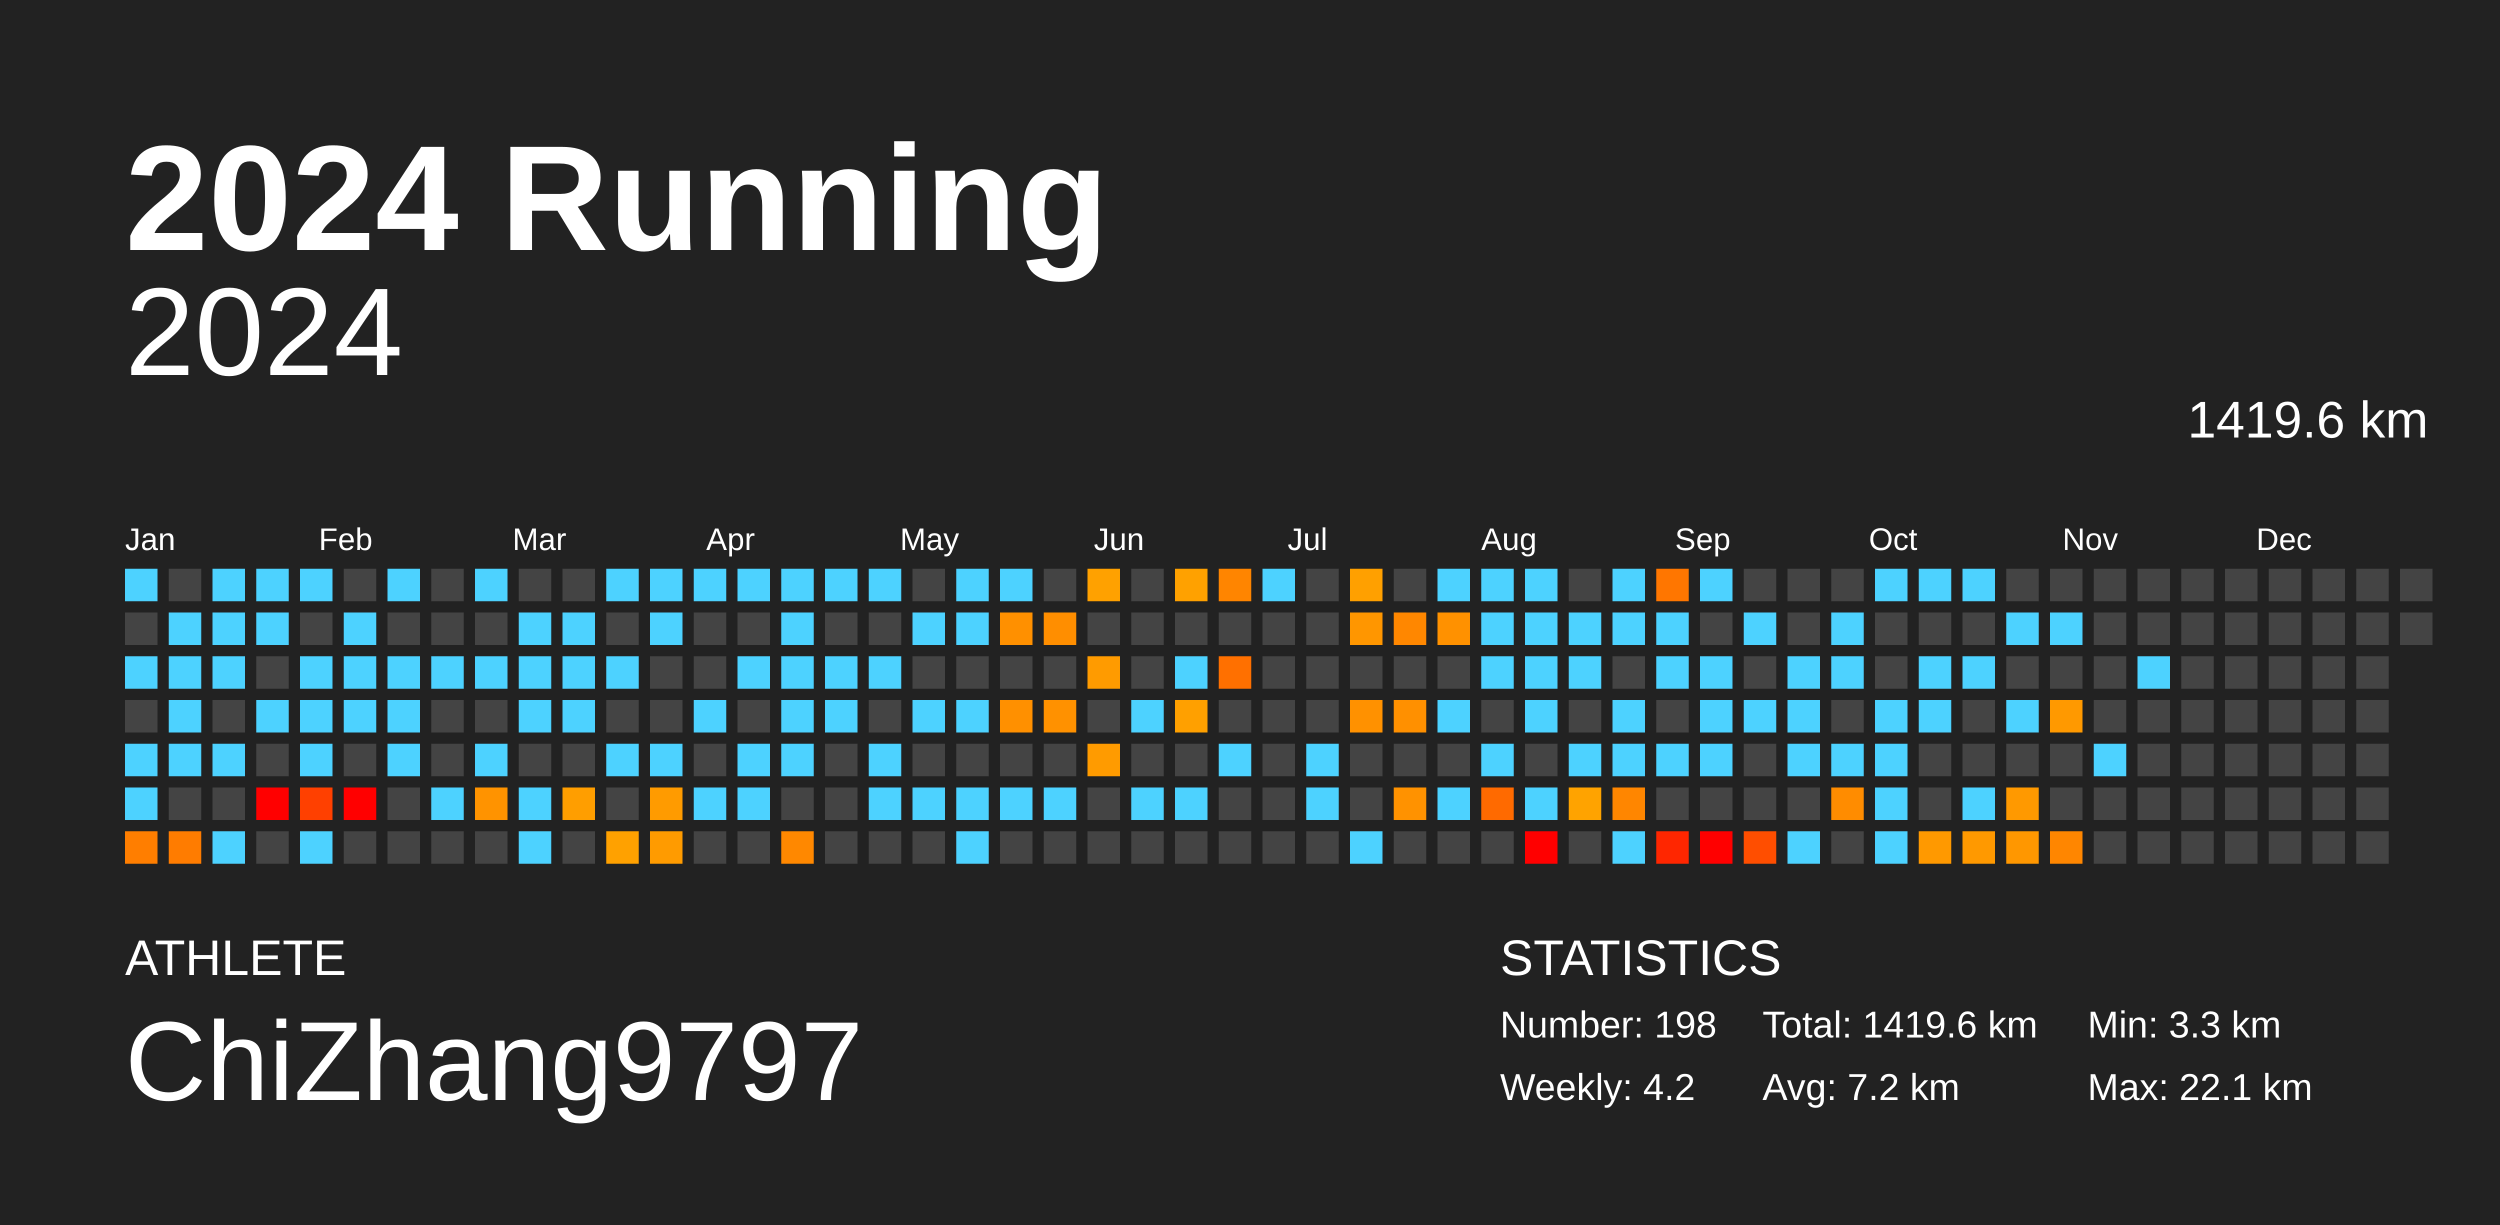
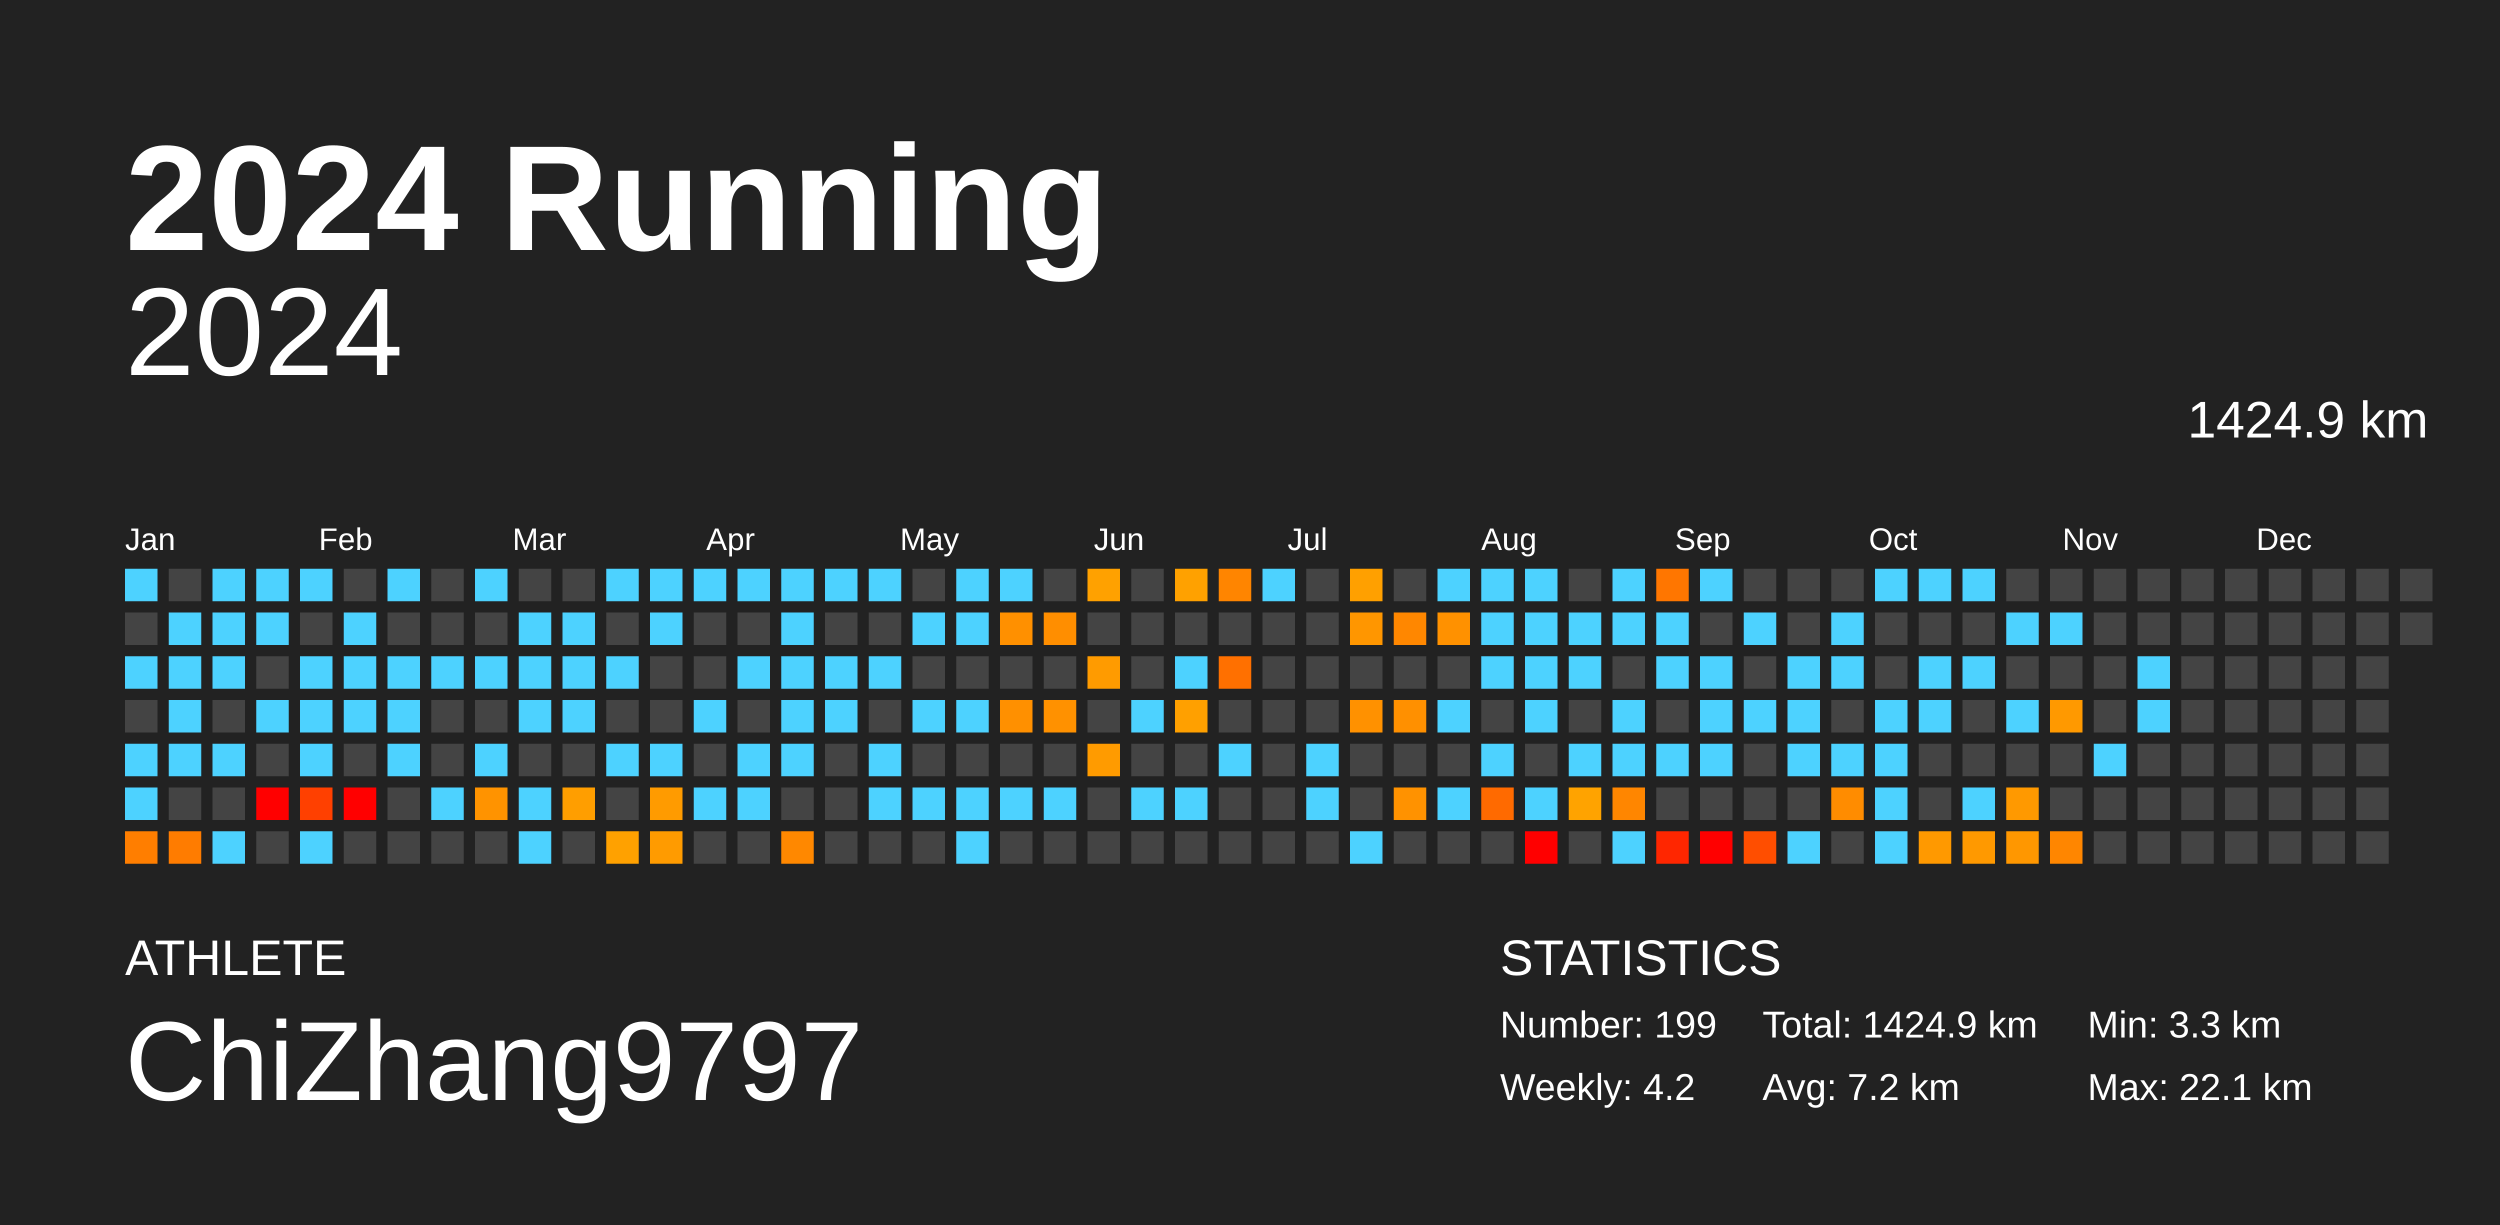
<svg xmlns="http://www.w3.org/2000/svg" baseProfile="full" height="98mm" version="1.1" viewBox="0,0,200,98" width="200mm">
  <defs />
  <rect fill="#222222" height="98" width="200" x="0" y="0" />
  <text fill="#FFFFFF" style="font-size:12px; font-family:Arial; font-weight:bold;" x="10" y="20">2024 Running</text>
  <text fill="#FFFFFF" style="font-size:4px; font-family:Arial" x="10" y="78">ATHLETE</text>
  <text fill="#FFFFFF" style="font-size:9px; font-family:Arial" x="10" y="88">ChiZhang9797</text>
  <text fill="#FFFFFF" style="font-size:4px; font-family:Arial" x="120" y="78">STATISTICS</text>
-   <text fill="#FFFFFF" style="font-size:3px; font-family:Arial" x="120" y="83">Number: 198</text>
+   <text fill="#FFFFFF" style="font-size:3px; font-family:Arial" x="120" y="83">Number: 199</text>
  <text fill="#FFFFFF" style="font-size:3px; font-family:Arial" x="120" y="88">Weekly: 4.2</text>
-   <text fill="#FFFFFF" style="font-size:3px; font-family:Arial" x="141" y="83">Total: 1419.6 km</text>
+   <text fill="#FFFFFF" style="font-size:3px; font-family:Arial" x="141" y="83">Total: 1424.9 km</text>
  <text fill="#FFFFFF" style="font-size:3px; font-family:Arial" x="141" y="88">Avg: 7.2 km</text>
  <text fill="#FFFFFF" style="font-size:3px; font-family:Arial" x="167" y="83">Min: 3.3 km</text>
  <text fill="#FFFFFF" style="font-size:3px; font-family:Arial" x="167" y="88">Max: 22.1 km</text>
  <text alignment-baseline="hanging" fill="#FFFFFF" style="font-size:10.0px; font-family:Arial;" x="10" y="30">2024</text>
-   <text alignment-baseline="hanging" fill="#FFFFFF" style="font-size:4.125px; font-family:Arial;" x="175" y="35">1419.6 km</text>
+   <text alignment-baseline="hanging" fill="#FFFFFF" style="font-size:4.125px; font-family:Arial;" x="175" y="35">1424.9 km</text>
  <text fill="#FFFFFF" style="font-size:2.5px; font-family:Arial" x="10.0" y="44">Jan</text>
  <text fill="#FFFFFF" style="font-size:2.5px; font-family:Arial" x="25.5" y="44">Feb</text>
  <text fill="#FFFFFF" style="font-size:2.5px; font-family:Arial" x="41.0" y="44">Mar</text>
  <text fill="#FFFFFF" style="font-size:2.5px; font-family:Arial" x="56.5" y="44">Apr</text>
  <text fill="#FFFFFF" style="font-size:2.5px; font-family:Arial" x="72.0" y="44">May</text>
  <text fill="#FFFFFF" style="font-size:2.5px; font-family:Arial" x="87.5" y="44">Jun</text>
  <text fill="#FFFFFF" style="font-size:2.5px; font-family:Arial" x="103.0" y="44">Jul</text>
  <text fill="#FFFFFF" style="font-size:2.5px; font-family:Arial" x="118.5" y="44">Aug</text>
  <text fill="#FFFFFF" style="font-size:2.5px; font-family:Arial" x="134.0" y="44">Sep</text>
  <text fill="#FFFFFF" style="font-size:2.5px; font-family:Arial" x="149.5" y="44">Oct</text>
  <text fill="#FFFFFF" style="font-size:2.5px; font-family:Arial" x="165.0" y="44">Nov</text>
  <text fill="#FFFFFF" style="font-size:2.5px; font-family:Arial" x="180.5" y="44">Dec</text>
  <rect fill="#4dd2ff" height="2.6" width="2.6" x="10.0" y="45.5" />
  <rect fill="#444444" height="2.6" width="2.6" x="10.0" y="49.0" />
  <rect fill="#4dd2ff" height="2.6" width="2.6" x="10.0" y="52.5" />
  <rect fill="#444444" height="2.6" width="2.6" x="10.0" y="56.0" />
  <rect fill="#4dd2ff" height="2.6" width="2.6" x="10.0" y="59.5" />
  <rect fill="#4dd2ff" height="2.6" width="2.6" x="10.0" y="63.0" />
  <rect fill="#ff7e00" height="2.6" width="2.6" x="10.0" y="66.5" />
  <rect fill="#444444" height="2.6" width="2.6" x="13.5" y="45.5" />
  <rect fill="#4dd2ff" height="2.6" width="2.6" x="13.5" y="49.0" />
  <rect fill="#4dd2ff" height="2.6" width="2.6" x="13.5" y="52.5" />
  <rect fill="#4dd2ff" height="2.6" width="2.6" x="13.5" y="56.0" />
  <rect fill="#4dd2ff" height="2.6" width="2.6" x="13.5" y="59.5" />
  <rect fill="#444444" height="2.6" width="2.6" x="13.5" y="63.0" />
  <rect fill="#ff7c00" height="2.6" width="2.6" x="13.5" y="66.5" />
  <rect fill="#4dd2ff" height="2.6" width="2.6" x="17.0" y="45.5" />
  <rect fill="#4dd2ff" height="2.6" width="2.6" x="17.0" y="49.0" />
  <rect fill="#4dd2ff" height="2.6" width="2.6" x="17.0" y="52.5" />
  <rect fill="#444444" height="2.6" width="2.6" x="17.0" y="56.0" />
  <rect fill="#4dd2ff" height="2.6" width="2.6" x="17.0" y="59.5" />
  <rect fill="#444444" height="2.6" width="2.6" x="17.0" y="63.0" />
  <rect fill="#4dd2ff" height="2.6" width="2.6" x="17.0" y="66.5" />
  <rect fill="#4dd2ff" height="2.6" width="2.6" x="20.5" y="45.5" />
  <rect fill="#4dd2ff" height="2.6" width="2.6" x="20.5" y="49.0" />
  <rect fill="#444444" height="2.6" width="2.6" x="20.5" y="52.5" />
  <rect fill="#4dd2ff" height="2.6" width="2.6" x="20.5" y="56.0" />
  <rect fill="#444444" height="2.6" width="2.6" x="20.5" y="59.5" />
  <rect fill="red" height="2.6" width="2.6" x="20.5" y="63.0" />
  <rect fill="#444444" height="2.6" width="2.6" x="20.5" y="66.5" />
  <rect fill="#4dd2ff" height="2.6" width="2.6" x="24.0" y="45.5" />
  <rect fill="#444444" height="2.6" width="2.6" x="24.0" y="49.0" />
  <rect fill="#4dd2ff" height="2.6" width="2.6" x="24.0" y="52.5" />
  <rect fill="#4dd2ff" height="2.6" width="2.6" x="24.0" y="56.0" />
  <rect fill="#4dd2ff" height="2.6" width="2.6" x="24.0" y="59.5" />
  <rect fill="#ff4000" height="2.6" width="2.6" x="24.0" y="63.0" />
  <rect fill="#4dd2ff" height="2.6" width="2.6" x="24.0" y="66.5" />
  <rect fill="#444444" height="2.6" width="2.6" x="27.5" y="45.5" />
  <rect fill="#4dd2ff" height="2.6" width="2.6" x="27.5" y="49.0" />
  <rect fill="#4dd2ff" height="2.6" width="2.6" x="27.5" y="52.5" />
  <rect fill="#4dd2ff" height="2.6" width="2.6" x="27.5" y="56.0" />
  <rect fill="#444444" height="2.6" width="2.6" x="27.5" y="59.5" />
  <rect fill="red" height="2.6" width="2.6" x="27.5" y="63.0" />
  <rect fill="#444444" height="2.6" width="2.6" x="27.5" y="66.5" />
  <rect fill="#4dd2ff" height="2.6" width="2.6" x="31.0" y="45.5" />
  <rect fill="#444444" height="2.6" width="2.6" x="31.0" y="49.0" />
  <rect fill="#4dd2ff" height="2.6" width="2.6" x="31.0" y="52.5" />
  <rect fill="#4dd2ff" height="2.6" width="2.6" x="31.0" y="56.0" />
  <rect fill="#4dd2ff" height="2.6" width="2.6" x="31.0" y="59.5" />
  <rect fill="#444444" height="2.6" width="2.6" x="31.0" y="63.0" />
  <rect fill="#444444" height="2.6" width="2.6" x="31.0" y="66.5" />
  <rect fill="#444444" height="2.6" width="2.6" x="34.5" y="45.5" />
  <rect fill="#444444" height="2.6" width="2.6" x="34.5" y="49.0" />
  <rect fill="#4dd2ff" height="2.6" width="2.6" x="34.5" y="52.5" />
  <rect fill="#444444" height="2.6" width="2.6" x="34.5" y="56.0" />
  <rect fill="#444444" height="2.6" width="2.6" x="34.5" y="59.5" />
  <rect fill="#4dd2ff" height="2.6" width="2.6" x="34.5" y="63.0" />
  <rect fill="#444444" height="2.6" width="2.6" x="34.5" y="66.5" />
  <rect fill="#4dd2ff" height="2.6" width="2.6" x="38.0" y="45.5" />
  <rect fill="#444444" height="2.6" width="2.6" x="38.0" y="49.0" />
  <rect fill="#4dd2ff" height="2.6" width="2.6" x="38.0" y="52.5" />
  <rect fill="#444444" height="2.6" width="2.6" x="38.0" y="56.0" />
  <rect fill="#4dd2ff" height="2.6" width="2.6" x="38.0" y="59.5" />
  <rect fill="#ff9300" height="2.6" width="2.6" x="38.0" y="63.0" />
  <rect fill="#444444" height="2.6" width="2.6" x="38.0" y="66.5" />
  <rect fill="#444444" height="2.6" width="2.6" x="41.5" y="45.5" />
  <rect fill="#4dd2ff" height="2.6" width="2.6" x="41.5" y="49.0" />
  <rect fill="#4dd2ff" height="2.6" width="2.6" x="41.5" y="52.5" />
  <rect fill="#4dd2ff" height="2.6" width="2.6" x="41.5" y="56.0" />
  <rect fill="#444444" height="2.6" width="2.6" x="41.5" y="59.5" />
  <rect fill="#4dd2ff" height="2.6" width="2.6" x="41.5" y="63.0" />
  <rect fill="#4dd2ff" height="2.6" width="2.6" x="41.5" y="66.5" />
  <rect fill="#444444" height="2.6" width="2.6" x="45.0" y="45.5" />
  <rect fill="#4dd2ff" height="2.6" width="2.6" x="45.0" y="49.0" />
  <rect fill="#4dd2ff" height="2.6" width="2.6" x="45.0" y="52.5" />
  <rect fill="#4dd2ff" height="2.6" width="2.6" x="45.0" y="56.0" />
  <rect fill="#444444" height="2.6" width="2.6" x="45.0" y="59.5" />
  <rect fill="#ff9e00" height="2.6" width="2.6" x="45.0" y="63.0" />
  <rect fill="#444444" height="2.6" width="2.6" x="45.0" y="66.5" />
  <rect fill="#4dd2ff" height="2.6" width="2.6" x="48.5" y="45.5" />
  <rect fill="#444444" height="2.6" width="2.6" x="48.5" y="49.0" />
  <rect fill="#4dd2ff" height="2.6" width="2.6" x="48.5" y="52.5" />
  <rect fill="#444444" height="2.6" width="2.6" x="48.5" y="56.0" />
  <rect fill="#4dd2ff" height="2.6" width="2.6" x="48.5" y="59.5" />
  <rect fill="#444444" height="2.6" width="2.6" x="48.5" y="63.0" />
  <rect fill="#ffa100" height="2.6" width="2.6" x="48.5" y="66.5" />
  <rect fill="#4dd2ff" height="2.6" width="2.6" x="52.0" y="45.5" />
  <rect fill="#4dd2ff" height="2.6" width="2.6" x="52.0" y="49.0" />
  <rect fill="#444444" height="2.6" width="2.6" x="52.0" y="52.5" />
  <rect fill="#444444" height="2.6" width="2.6" x="52.0" y="56.0" />
  <rect fill="#4dd2ff" height="2.6" width="2.6" x="52.0" y="59.5" />
  <rect fill="#ff9b00" height="2.6" width="2.6" x="52.0" y="63.0" />
  <rect fill="#ff9b00" height="2.6" width="2.6" x="52.0" y="66.5" />
  <rect fill="#4dd2ff" height="2.6" width="2.6" x="55.5" y="45.5" />
  <rect fill="#444444" height="2.6" width="2.6" x="55.5" y="49.0" />
  <rect fill="#444444" height="2.6" width="2.6" x="55.5" y="52.5" />
  <rect fill="#4dd2ff" height="2.6" width="2.6" x="55.5" y="56.0" />
  <rect fill="#444444" height="2.6" width="2.6" x="55.5" y="59.5" />
  <rect fill="#4dd2ff" height="2.6" width="2.6" x="55.5" y="63.0" />
  <rect fill="#444444" height="2.6" width="2.6" x="55.5" y="66.5" />
  <rect fill="#4dd2ff" height="2.6" width="2.6" x="59.0" y="45.5" />
  <rect fill="#444444" height="2.6" width="2.6" x="59.0" y="49.0" />
  <rect fill="#4dd2ff" height="2.6" width="2.6" x="59.0" y="52.5" />
  <rect fill="#444444" height="2.6" width="2.6" x="59.0" y="56.0" />
  <rect fill="#4dd2ff" height="2.6" width="2.6" x="59.0" y="59.5" />
  <rect fill="#4dd2ff" height="2.6" width="2.6" x="59.0" y="63.0" />
  <rect fill="#444444" height="2.6" width="2.6" x="59.0" y="66.5" />
  <rect fill="#4dd2ff" height="2.6" width="2.6" x="62.5" y="45.5" />
  <rect fill="#4dd2ff" height="2.6" width="2.6" x="62.5" y="49.0" />
  <rect fill="#4dd2ff" height="2.6" width="2.6" x="62.5" y="52.5" />
  <rect fill="#4dd2ff" height="2.6" width="2.6" x="62.5" y="56.0" />
  <rect fill="#4dd2ff" height="2.6" width="2.6" x="62.5" y="59.5" />
  <rect fill="#444444" height="2.6" width="2.6" x="62.5" y="63.0" />
  <rect fill="#ff8800" height="2.6" width="2.6" x="62.5" y="66.5" />
  <rect fill="#4dd2ff" height="2.6" width="2.6" x="66.0" y="45.5" />
  <rect fill="#444444" height="2.6" width="2.6" x="66.0" y="49.0" />
  <rect fill="#4dd2ff" height="2.6" width="2.6" x="66.0" y="52.5" />
  <rect fill="#4dd2ff" height="2.6" width="2.6" x="66.0" y="56.0" />
  <rect fill="#444444" height="2.6" width="2.6" x="66.0" y="59.5" />
  <rect fill="#444444" height="2.6" width="2.6" x="66.0" y="63.0" />
  <rect fill="#444444" height="2.6" width="2.6" x="66.0" y="66.5" />
  <rect fill="#4dd2ff" height="2.6" width="2.6" x="69.5" y="45.5" />
  <rect fill="#444444" height="2.6" width="2.6" x="69.5" y="49.0" />
  <rect fill="#4dd2ff" height="2.6" width="2.6" x="69.5" y="52.5" />
  <rect fill="#444444" height="2.6" width="2.6" x="69.5" y="56.0" />
  <rect fill="#4dd2ff" height="2.6" width="2.6" x="69.5" y="59.5" />
  <rect fill="#4dd2ff" height="2.6" width="2.6" x="69.5" y="63.0" />
  <rect fill="#444444" height="2.6" width="2.6" x="69.5" y="66.5" />
  <rect fill="#444444" height="2.6" width="2.6" x="73.0" y="45.5" />
  <rect fill="#4dd2ff" height="2.6" width="2.6" x="73.0" y="49.0" />
  <rect fill="#444444" height="2.6" width="2.6" x="73.0" y="52.5" />
  <rect fill="#4dd2ff" height="2.6" width="2.6" x="73.0" y="56.0" />
  <rect fill="#444444" height="2.6" width="2.6" x="73.0" y="59.5" />
  <rect fill="#4dd2ff" height="2.6" width="2.6" x="73.0" y="63.0" />
  <rect fill="#444444" height="2.6" width="2.6" x="73.0" y="66.5" />
  <rect fill="#4dd2ff" height="2.6" width="2.6" x="76.5" y="45.5" />
  <rect fill="#4dd2ff" height="2.6" width="2.6" x="76.5" y="49.0" />
  <rect fill="#444444" height="2.6" width="2.6" x="76.5" y="52.5" />
  <rect fill="#4dd2ff" height="2.6" width="2.6" x="76.5" y="56.0" />
  <rect fill="#444444" height="2.6" width="2.6" x="76.5" y="59.5" />
  <rect fill="#4dd2ff" height="2.6" width="2.6" x="76.5" y="63.0" />
  <rect fill="#4dd2ff" height="2.6" width="2.6" x="76.5" y="66.5" />
  <rect fill="#4dd2ff" height="2.6" width="2.6" x="80.0" y="45.5" />
  <rect fill="#ff9000" height="2.6" width="2.6" x="80.0" y="49.0" />
  <rect fill="#444444" height="2.6" width="2.6" x="80.0" y="52.5" />
  <rect fill="#ff9000" height="2.6" width="2.6" x="80.0" y="56.0" />
  <rect fill="#444444" height="2.6" width="2.6" x="80.0" y="59.5" />
  <rect fill="#4dd2ff" height="2.6" width="2.6" x="80.0" y="63.0" />
  <rect fill="#444444" height="2.6" width="2.6" x="80.0" y="66.5" />
  <rect fill="#444444" height="2.6" width="2.6" x="83.5" y="45.5" />
  <rect fill="#ff8e00" height="2.6" width="2.6" x="83.5" y="49.0" />
  <rect fill="#444444" height="2.6" width="2.6" x="83.5" y="52.5" />
  <rect fill="#ff9100" height="2.6" width="2.6" x="83.5" y="56.0" />
  <rect fill="#444444" height="2.6" width="2.6" x="83.5" y="59.5" />
  <rect fill="#4dd2ff" height="2.6" width="2.6" x="83.5" y="63.0" />
  <rect fill="#444444" height="2.6" width="2.6" x="83.5" y="66.5" />
  <rect fill="#ffa100" height="2.6" width="2.6" x="87.0" y="45.5" />
  <rect fill="#444444" height="2.6" width="2.6" x="87.0" y="49.0" />
  <rect fill="#ff9b00" height="2.6" width="2.6" x="87.0" y="52.5" />
  <rect fill="#444444" height="2.6" width="2.6" x="87.0" y="56.0" />
  <rect fill="#ff9b00" height="2.6" width="2.6" x="87.0" y="59.5" />
  <rect fill="#444444" height="2.6" width="2.6" x="87.0" y="63.0" />
  <rect fill="#444444" height="2.6" width="2.6" x="87.0" y="66.5" />
  <rect fill="#444444" height="2.6" width="2.6" x="90.5" y="45.5" />
  <rect fill="#444444" height="2.6" width="2.6" x="90.5" y="49.0" />
  <rect fill="#444444" height="2.6" width="2.6" x="90.5" y="52.5" />
  <rect fill="#4dd2ff" height="2.6" width="2.6" x="90.5" y="56.0" />
  <rect fill="#444444" height="2.6" width="2.6" x="90.5" y="59.5" />
  <rect fill="#4dd2ff" height="2.6" width="2.6" x="90.5" y="63.0" />
  <rect fill="#444444" height="2.6" width="2.6" x="90.5" y="66.5" />
  <rect fill="#ffa100" height="2.6" width="2.6" x="94.0" y="45.5" />
  <rect fill="#444444" height="2.6" width="2.6" x="94.0" y="49.0" />
  <rect fill="#4dd2ff" height="2.6" width="2.6" x="94.0" y="52.5" />
  <rect fill="#ffa000" height="2.6" width="2.6" x="94.0" y="56.0" />
  <rect fill="#444444" height="2.6" width="2.6" x="94.0" y="59.5" />
  <rect fill="#4dd2ff" height="2.6" width="2.6" x="94.0" y="63.0" />
  <rect fill="#444444" height="2.6" width="2.6" x="94.0" y="66.5" />
  <rect fill="#ff8500" height="2.6" width="2.6" x="97.5" y="45.5" />
  <rect fill="#444444" height="2.6" width="2.6" x="97.5" y="49.0" />
  <rect fill="#ff7000" height="2.6" width="2.6" x="97.5" y="52.5" />
  <rect fill="#444444" height="2.6" width="2.6" x="97.5" y="56.0" />
  <rect fill="#4dd2ff" height="2.6" width="2.6" x="97.5" y="59.5" />
  <rect fill="#444444" height="2.6" width="2.6" x="97.5" y="63.0" />
  <rect fill="#444444" height="2.6" width="2.6" x="97.5" y="66.5" />
  <rect fill="#4dd2ff" height="2.6" width="2.6" x="101.0" y="45.5" />
  <rect fill="#444444" height="2.6" width="2.6" x="101.0" y="49.0" />
  <rect fill="#444444" height="2.6" width="2.6" x="101.0" y="52.5" />
  <rect fill="#444444" height="2.6" width="2.6" x="101.0" y="56.0" />
  <rect fill="#444444" height="2.6" width="2.6" x="101.0" y="59.5" />
  <rect fill="#444444" height="2.6" width="2.6" x="101.0" y="63.0" />
  <rect fill="#444444" height="2.6" width="2.6" x="101.0" y="66.5" />
  <rect fill="#444444" height="2.6" width="2.6" x="104.5" y="45.5" />
  <rect fill="#444444" height="2.6" width="2.6" x="104.5" y="49.0" />
  <rect fill="#444444" height="2.6" width="2.6" x="104.5" y="52.5" />
  <rect fill="#444444" height="2.6" width="2.6" x="104.5" y="56.0" />
  <rect fill="#4dd2ff" height="2.6" width="2.6" x="104.5" y="59.5" />
  <rect fill="#4dd2ff" height="2.6" width="2.6" x="104.5" y="63.0" />
  <rect fill="#444444" height="2.6" width="2.6" x="104.5" y="66.5" />
  <rect fill="#ffa000" height="2.6" width="2.6" x="108.0" y="45.5" />
  <rect fill="#ff9600" height="2.6" width="2.6" x="108.0" y="49.0" />
  <rect fill="#444444" height="2.6" width="2.6" x="108.0" y="52.5" />
  <rect fill="#ff9100" height="2.6" width="2.6" x="108.0" y="56.0" />
  <rect fill="#444444" height="2.6" width="2.6" x="108.0" y="59.5" />
  <rect fill="#444444" height="2.6" width="2.6" x="108.0" y="63.0" />
  <rect fill="#4dd2ff" height="2.6" width="2.6" x="108.0" y="66.5" />
  <rect fill="#444444" height="2.6" width="2.6" x="111.5" y="45.5" />
  <rect fill="#ff8700" height="2.6" width="2.6" x="111.5" y="49.0" />
  <rect fill="#444444" height="2.6" width="2.6" x="111.5" y="52.5" />
  <rect fill="#ff9000" height="2.6" width="2.6" x="111.5" y="56.0" />
  <rect fill="#444444" height="2.6" width="2.6" x="111.5" y="59.5" />
  <rect fill="#ff9200" height="2.6" width="2.6" x="111.5" y="63.0" />
  <rect fill="#444444" height="2.6" width="2.6" x="111.5" y="66.5" />
  <rect fill="#4dd2ff" height="2.6" width="2.6" x="115.0" y="45.5" />
  <rect fill="#ff9100" height="2.6" width="2.6" x="115.0" y="49.0" />
  <rect fill="#444444" height="2.6" width="2.6" x="115.0" y="52.5" />
  <rect fill="#4dd2ff" height="2.6" width="2.6" x="115.0" y="56.0" />
  <rect fill="#444444" height="2.6" width="2.6" x="115.0" y="59.5" />
  <rect fill="#4dd2ff" height="2.6" width="2.6" x="115.0" y="63.0" />
  <rect fill="#444444" height="2.6" width="2.6" x="115.0" y="66.5" />
  <rect fill="#4dd2ff" height="2.6" width="2.6" x="118.5" y="45.5" />
  <rect fill="#4dd2ff" height="2.6" width="2.6" x="118.5" y="49.0" />
  <rect fill="#4dd2ff" height="2.6" width="2.6" x="118.5" y="52.5" />
  <rect fill="#444444" height="2.6" width="2.6" x="118.5" y="56.0" />
  <rect fill="#4dd2ff" height="2.6" width="2.6" x="118.5" y="59.5" />
  <rect fill="#ff6a00" height="2.6" width="2.6" x="118.5" y="63.0" />
  <rect fill="#444444" height="2.6" width="2.6" x="118.5" y="66.5" />
  <rect fill="#4dd2ff" height="2.6" width="2.6" x="122.0" y="45.5" />
  <rect fill="#4dd2ff" height="2.6" width="2.6" x="122.0" y="49.0" />
  <rect fill="#4dd2ff" height="2.6" width="2.6" x="122.0" y="52.5" />
  <rect fill="#4dd2ff" height="2.6" width="2.6" x="122.0" y="56.0" />
  <rect fill="#444444" height="2.6" width="2.6" x="122.0" y="59.5" />
  <rect fill="#4dd2ff" height="2.6" width="2.6" x="122.0" y="63.0" />
  <rect fill="red" height="2.6" width="2.6" x="122.0" y="66.5" />
  <rect fill="#444444" height="2.6" width="2.6" x="125.5" y="45.5" />
  <rect fill="#4dd2ff" height="2.6" width="2.6" x="125.5" y="49.0" />
  <rect fill="#4dd2ff" height="2.6" width="2.6" x="125.5" y="52.5" />
  <rect fill="#444444" height="2.6" width="2.6" x="125.5" y="56.0" />
  <rect fill="#4dd2ff" height="2.6" width="2.6" x="125.5" y="59.5" />
  <rect fill="#ffa300" height="2.6" width="2.6" x="125.5" y="63.0" />
  <rect fill="#444444" height="2.6" width="2.6" x="125.5" y="66.5" />
  <rect fill="#4dd2ff" height="2.6" width="2.6" x="129.0" y="45.5" />
  <rect fill="#4dd2ff" height="2.6" width="2.6" x="129.0" y="49.0" />
  <rect fill="#444444" height="2.6" width="2.6" x="129.0" y="52.5" />
  <rect fill="#4dd2ff" height="2.6" width="2.6" x="129.0" y="56.0" />
  <rect fill="#4dd2ff" height="2.6" width="2.6" x="129.0" y="59.5" />
  <rect fill="#ff8600" height="2.6" width="2.6" x="129.0" y="63.0" />
  <rect fill="#4dd2ff" height="2.6" width="2.6" x="129.0" y="66.5" />
  <rect fill="#ff7600" height="2.6" width="2.6" x="132.5" y="45.5" />
  <rect fill="#4dd2ff" height="2.6" width="2.6" x="132.5" y="49.0" />
  <rect fill="#4dd2ff" height="2.6" width="2.6" x="132.5" y="52.5" />
  <rect fill="#444444" height="2.6" width="2.6" x="132.5" y="56.0" />
  <rect fill="#4dd2ff" height="2.6" width="2.6" x="132.5" y="59.5" />
  <rect fill="#444444" height="2.6" width="2.6" x="132.5" y="63.0" />
  <rect fill="#ff2600" height="2.6" width="2.6" x="132.5" y="66.5" />
  <rect fill="#4dd2ff" height="2.6" width="2.6" x="136.0" y="45.5" />
  <rect fill="#444444" height="2.6" width="2.6" x="136.0" y="49.0" />
  <rect fill="#4dd2ff" height="2.6" width="2.6" x="136.0" y="52.5" />
  <rect fill="#4dd2ff" height="2.6" width="2.6" x="136.0" y="56.0" />
  <rect fill="#4dd2ff" height="2.6" width="2.6" x="136.0" y="59.5" />
  <rect fill="#444444" height="2.6" width="2.6" x="136.0" y="63.0" />
  <rect fill="red" height="2.6" width="2.6" x="136.0" y="66.5" />
  <rect fill="#444444" height="2.6" width="2.6" x="139.5" y="45.5" />
  <rect fill="#4dd2ff" height="2.6" width="2.6" x="139.5" y="49.0" />
  <rect fill="#444444" height="2.6" width="2.6" x="139.5" y="52.5" />
  <rect fill="#4dd2ff" height="2.6" width="2.6" x="139.5" y="56.0" />
  <rect fill="#444444" height="2.6" width="2.6" x="139.5" y="59.5" />
  <rect fill="#444444" height="2.6" width="2.6" x="139.5" y="63.0" />
  <rect fill="#ff4e00" height="2.6" width="2.6" x="139.5" y="66.5" />
  <rect fill="#444444" height="2.6" width="2.6" x="143.0" y="45.5" />
  <rect fill="#444444" height="2.6" width="2.6" x="143.0" y="49.0" />
  <rect fill="#4dd2ff" height="2.6" width="2.6" x="143.0" y="52.5" />
  <rect fill="#4dd2ff" height="2.6" width="2.6" x="143.0" y="56.0" />
  <rect fill="#4dd2ff" height="2.6" width="2.6" x="143.0" y="59.5" />
  <rect fill="#444444" height="2.6" width="2.6" x="143.0" y="63.0" />
  <rect fill="#4dd2ff" height="2.6" width="2.6" x="143.0" y="66.5" />
  <rect fill="#444444" height="2.6" width="2.6" x="146.5" y="45.5" />
  <rect fill="#4dd2ff" height="2.6" width="2.6" x="146.5" y="49.0" />
  <rect fill="#4dd2ff" height="2.6" width="2.6" x="146.5" y="52.5" />
  <rect fill="#444444" height="2.6" width="2.6" x="146.5" y="56.0" />
  <rect fill="#4dd2ff" height="2.6" width="2.6" x="146.5" y="59.5" />
  <rect fill="#ff8c00" height="2.6" width="2.6" x="146.5" y="63.0" />
  <rect fill="#444444" height="2.6" width="2.6" x="146.5" y="66.5" />
  <rect fill="#4dd2ff" height="2.6" width="2.6" x="150.0" y="45.5" />
  <rect fill="#444444" height="2.6" width="2.6" x="150.0" y="49.0" />
  <rect fill="#444444" height="2.6" width="2.6" x="150.0" y="52.5" />
  <rect fill="#4dd2ff" height="2.6" width="2.6" x="150.0" y="56.0" />
  <rect fill="#4dd2ff" height="2.6" width="2.6" x="150.0" y="59.5" />
  <rect fill="#4dd2ff" height="2.6" width="2.6" x="150.0" y="63.0" />
  <rect fill="#4dd2ff" height="2.6" width="2.6" x="150.0" y="66.5" />
  <rect fill="#4dd2ff" height="2.6" width="2.6" x="153.5" y="45.5" />
  <rect fill="#444444" height="2.6" width="2.6" x="153.5" y="49.0" />
  <rect fill="#4dd2ff" height="2.6" width="2.6" x="153.5" y="52.5" />
  <rect fill="#4dd2ff" height="2.6" width="2.6" x="153.5" y="56.0" />
  <rect fill="#444444" height="2.6" width="2.6" x="153.5" y="59.5" />
  <rect fill="#444444" height="2.6" width="2.6" x="153.5" y="63.0" />
  <rect fill="#ff9900" height="2.6" width="2.6" x="153.5" y="66.5" />
  <rect fill="#4dd2ff" height="2.6" width="2.6" x="157.0" y="45.5" />
  <rect fill="#444444" height="2.6" width="2.6" x="157.0" y="49.0" />
  <rect fill="#4dd2ff" height="2.6" width="2.6" x="157.0" y="52.5" />
  <rect fill="#444444" height="2.6" width="2.6" x="157.0" y="56.0" />
  <rect fill="#444444" height="2.6" width="2.6" x="157.0" y="59.5" />
  <rect fill="#4dd2ff" height="2.6" width="2.6" x="157.0" y="63.0" />
  <rect fill="#ff9900" height="2.6" width="2.6" x="157.0" y="66.5" />
  <rect fill="#444444" height="2.6" width="2.6" x="160.5" y="45.5" />
  <rect fill="#4dd2ff" height="2.6" width="2.6" x="160.5" y="49.0" />
  <rect fill="#444444" height="2.6" width="2.6" x="160.5" y="52.5" />
  <rect fill="#4dd2ff" height="2.6" width="2.6" x="160.5" y="56.0" />
  <rect fill="#444444" height="2.6" width="2.6" x="160.5" y="59.5" />
  <rect fill="#ff9900" height="2.6" width="2.6" x="160.5" y="63.0" />
  <rect fill="#ff9700" height="2.6" width="2.6" x="160.5" y="66.5" />
  <rect fill="#444444" height="2.6" width="2.6" x="164.0" y="45.5" />
  <rect fill="#4dd2ff" height="2.6" width="2.6" x="164.0" y="49.0" />
  <rect fill="#444444" height="2.6" width="2.6" x="164.0" y="52.5" />
  <rect fill="#ff9900" height="2.6" width="2.6" x="164.0" y="56.0" />
  <rect fill="#444444" height="2.6" width="2.6" x="164.0" y="59.5" />
  <rect fill="#444444" height="2.6" width="2.6" x="164.0" y="63.0" />
  <rect fill="#ff8600" height="2.6" width="2.6" x="164.0" y="66.5" />
  <rect fill="#444444" height="2.6" width="2.6" x="167.5" y="45.5" />
  <rect fill="#444444" height="2.6" width="2.6" x="167.5" y="49.0" />
  <rect fill="#444444" height="2.6" width="2.6" x="167.5" y="52.5" />
  <rect fill="#444444" height="2.6" width="2.6" x="167.5" y="56.0" />
  <rect fill="#4dd2ff" height="2.6" width="2.6" x="167.5" y="59.5" />
  <rect fill="#444444" height="2.6" width="2.6" x="167.5" y="63.0" />
  <rect fill="#444444" height="2.6" width="2.6" x="167.5" y="66.5" />
  <rect fill="#444444" height="2.6" width="2.6" x="171.0" y="45.5" />
  <rect fill="#444444" height="2.6" width="2.6" x="171.0" y="49.0" />
  <rect fill="#4dd2ff" height="2.6" width="2.6" x="171.0" y="52.5" />
-   <rect fill="#444444" height="2.6" width="2.6" x="171.0" y="56.0" />
+   <rect fill="#4dd2ff" height="2.6" width="2.6" x="171.0" y="56.0" />
  <rect fill="#444444" height="2.6" width="2.6" x="171.0" y="59.5" />
  <rect fill="#444444" height="2.6" width="2.6" x="171.0" y="63.0" />
  <rect fill="#444444" height="2.6" width="2.6" x="171.0" y="66.5" />
  <rect fill="#444444" height="2.6" width="2.6" x="174.5" y="45.5" />
  <rect fill="#444444" height="2.6" width="2.6" x="174.5" y="49.0" />
  <rect fill="#444444" height="2.6" width="2.6" x="174.5" y="52.5" />
  <rect fill="#444444" height="2.6" width="2.6" x="174.5" y="56.0" />
  <rect fill="#444444" height="2.6" width="2.6" x="174.5" y="59.5" />
  <rect fill="#444444" height="2.6" width="2.6" x="174.5" y="63.0" />
  <rect fill="#444444" height="2.6" width="2.6" x="174.5" y="66.5" />
  <rect fill="#444444" height="2.6" width="2.6" x="178.0" y="45.5" />
  <rect fill="#444444" height="2.6" width="2.6" x="178.0" y="49.0" />
  <rect fill="#444444" height="2.6" width="2.6" x="178.0" y="52.5" />
  <rect fill="#444444" height="2.6" width="2.6" x="178.0" y="56.0" />
  <rect fill="#444444" height="2.6" width="2.6" x="178.0" y="59.5" />
  <rect fill="#444444" height="2.6" width="2.6" x="178.0" y="63.0" />
  <rect fill="#444444" height="2.6" width="2.6" x="178.0" y="66.5" />
  <rect fill="#444444" height="2.6" width="2.6" x="181.5" y="45.5" />
  <rect fill="#444444" height="2.6" width="2.6" x="181.5" y="49.0" />
  <rect fill="#444444" height="2.6" width="2.6" x="181.5" y="52.5" />
  <rect fill="#444444" height="2.6" width="2.6" x="181.5" y="56.0" />
  <rect fill="#444444" height="2.6" width="2.6" x="181.5" y="59.5" />
  <rect fill="#444444" height="2.6" width="2.6" x="181.5" y="63.0" />
  <rect fill="#444444" height="2.6" width="2.6" x="181.5" y="66.5" />
  <rect fill="#444444" height="2.6" width="2.6" x="185.0" y="45.5" />
  <rect fill="#444444" height="2.6" width="2.6" x="185.0" y="49.0" />
  <rect fill="#444444" height="2.6" width="2.6" x="185.0" y="52.5" />
  <rect fill="#444444" height="2.6" width="2.6" x="185.0" y="56.0" />
  <rect fill="#444444" height="2.6" width="2.6" x="185.0" y="59.5" />
  <rect fill="#444444" height="2.6" width="2.6" x="185.0" y="63.0" />
  <rect fill="#444444" height="2.6" width="2.6" x="185.0" y="66.5" />
  <rect fill="#444444" height="2.6" width="2.6" x="188.5" y="45.5" />
  <rect fill="#444444" height="2.6" width="2.6" x="188.5" y="49.0" />
  <rect fill="#444444" height="2.6" width="2.6" x="188.5" y="52.5" />
  <rect fill="#444444" height="2.6" width="2.6" x="188.5" y="56.0" />
  <rect fill="#444444" height="2.6" width="2.6" x="188.5" y="59.5" />
  <rect fill="#444444" height="2.6" width="2.6" x="188.5" y="63.0" />
  <rect fill="#444444" height="2.6" width="2.6" x="188.5" y="66.5" />
  <rect fill="#444444" height="2.6" width="2.6" x="192.0" y="45.5" />
  <rect fill="#444444" height="2.6" width="2.6" x="192.0" y="49.0" />
</svg>
